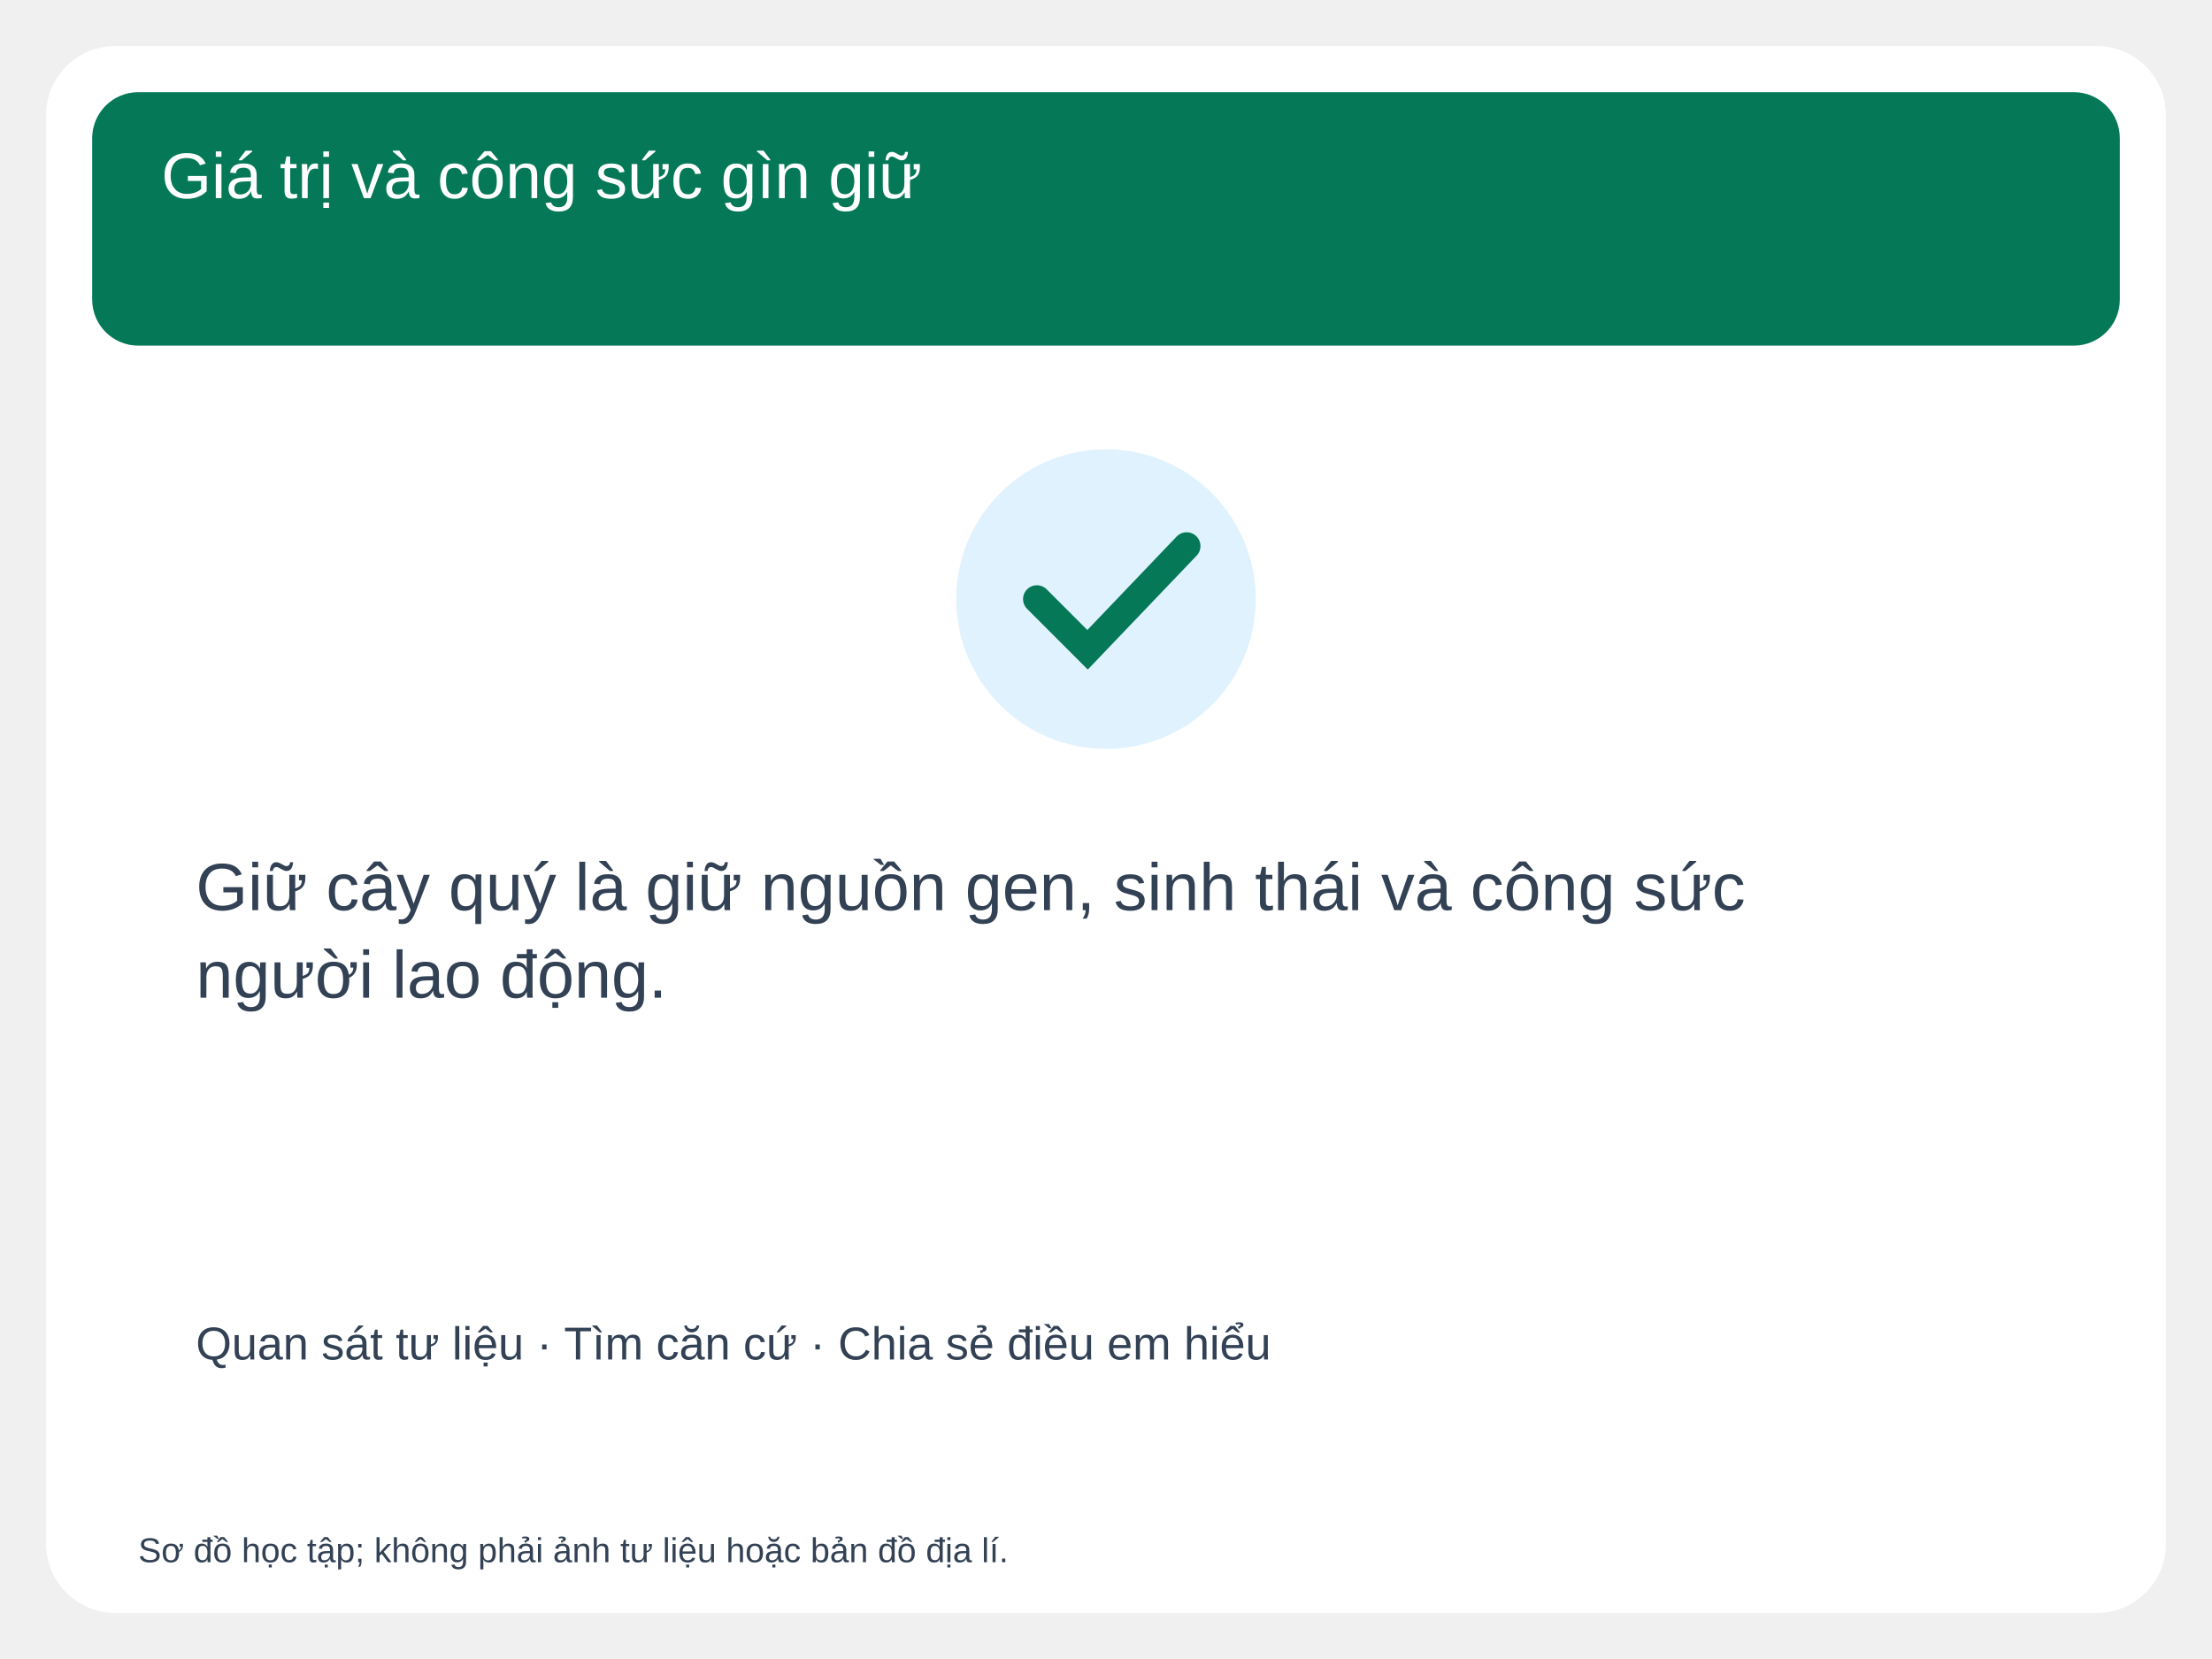
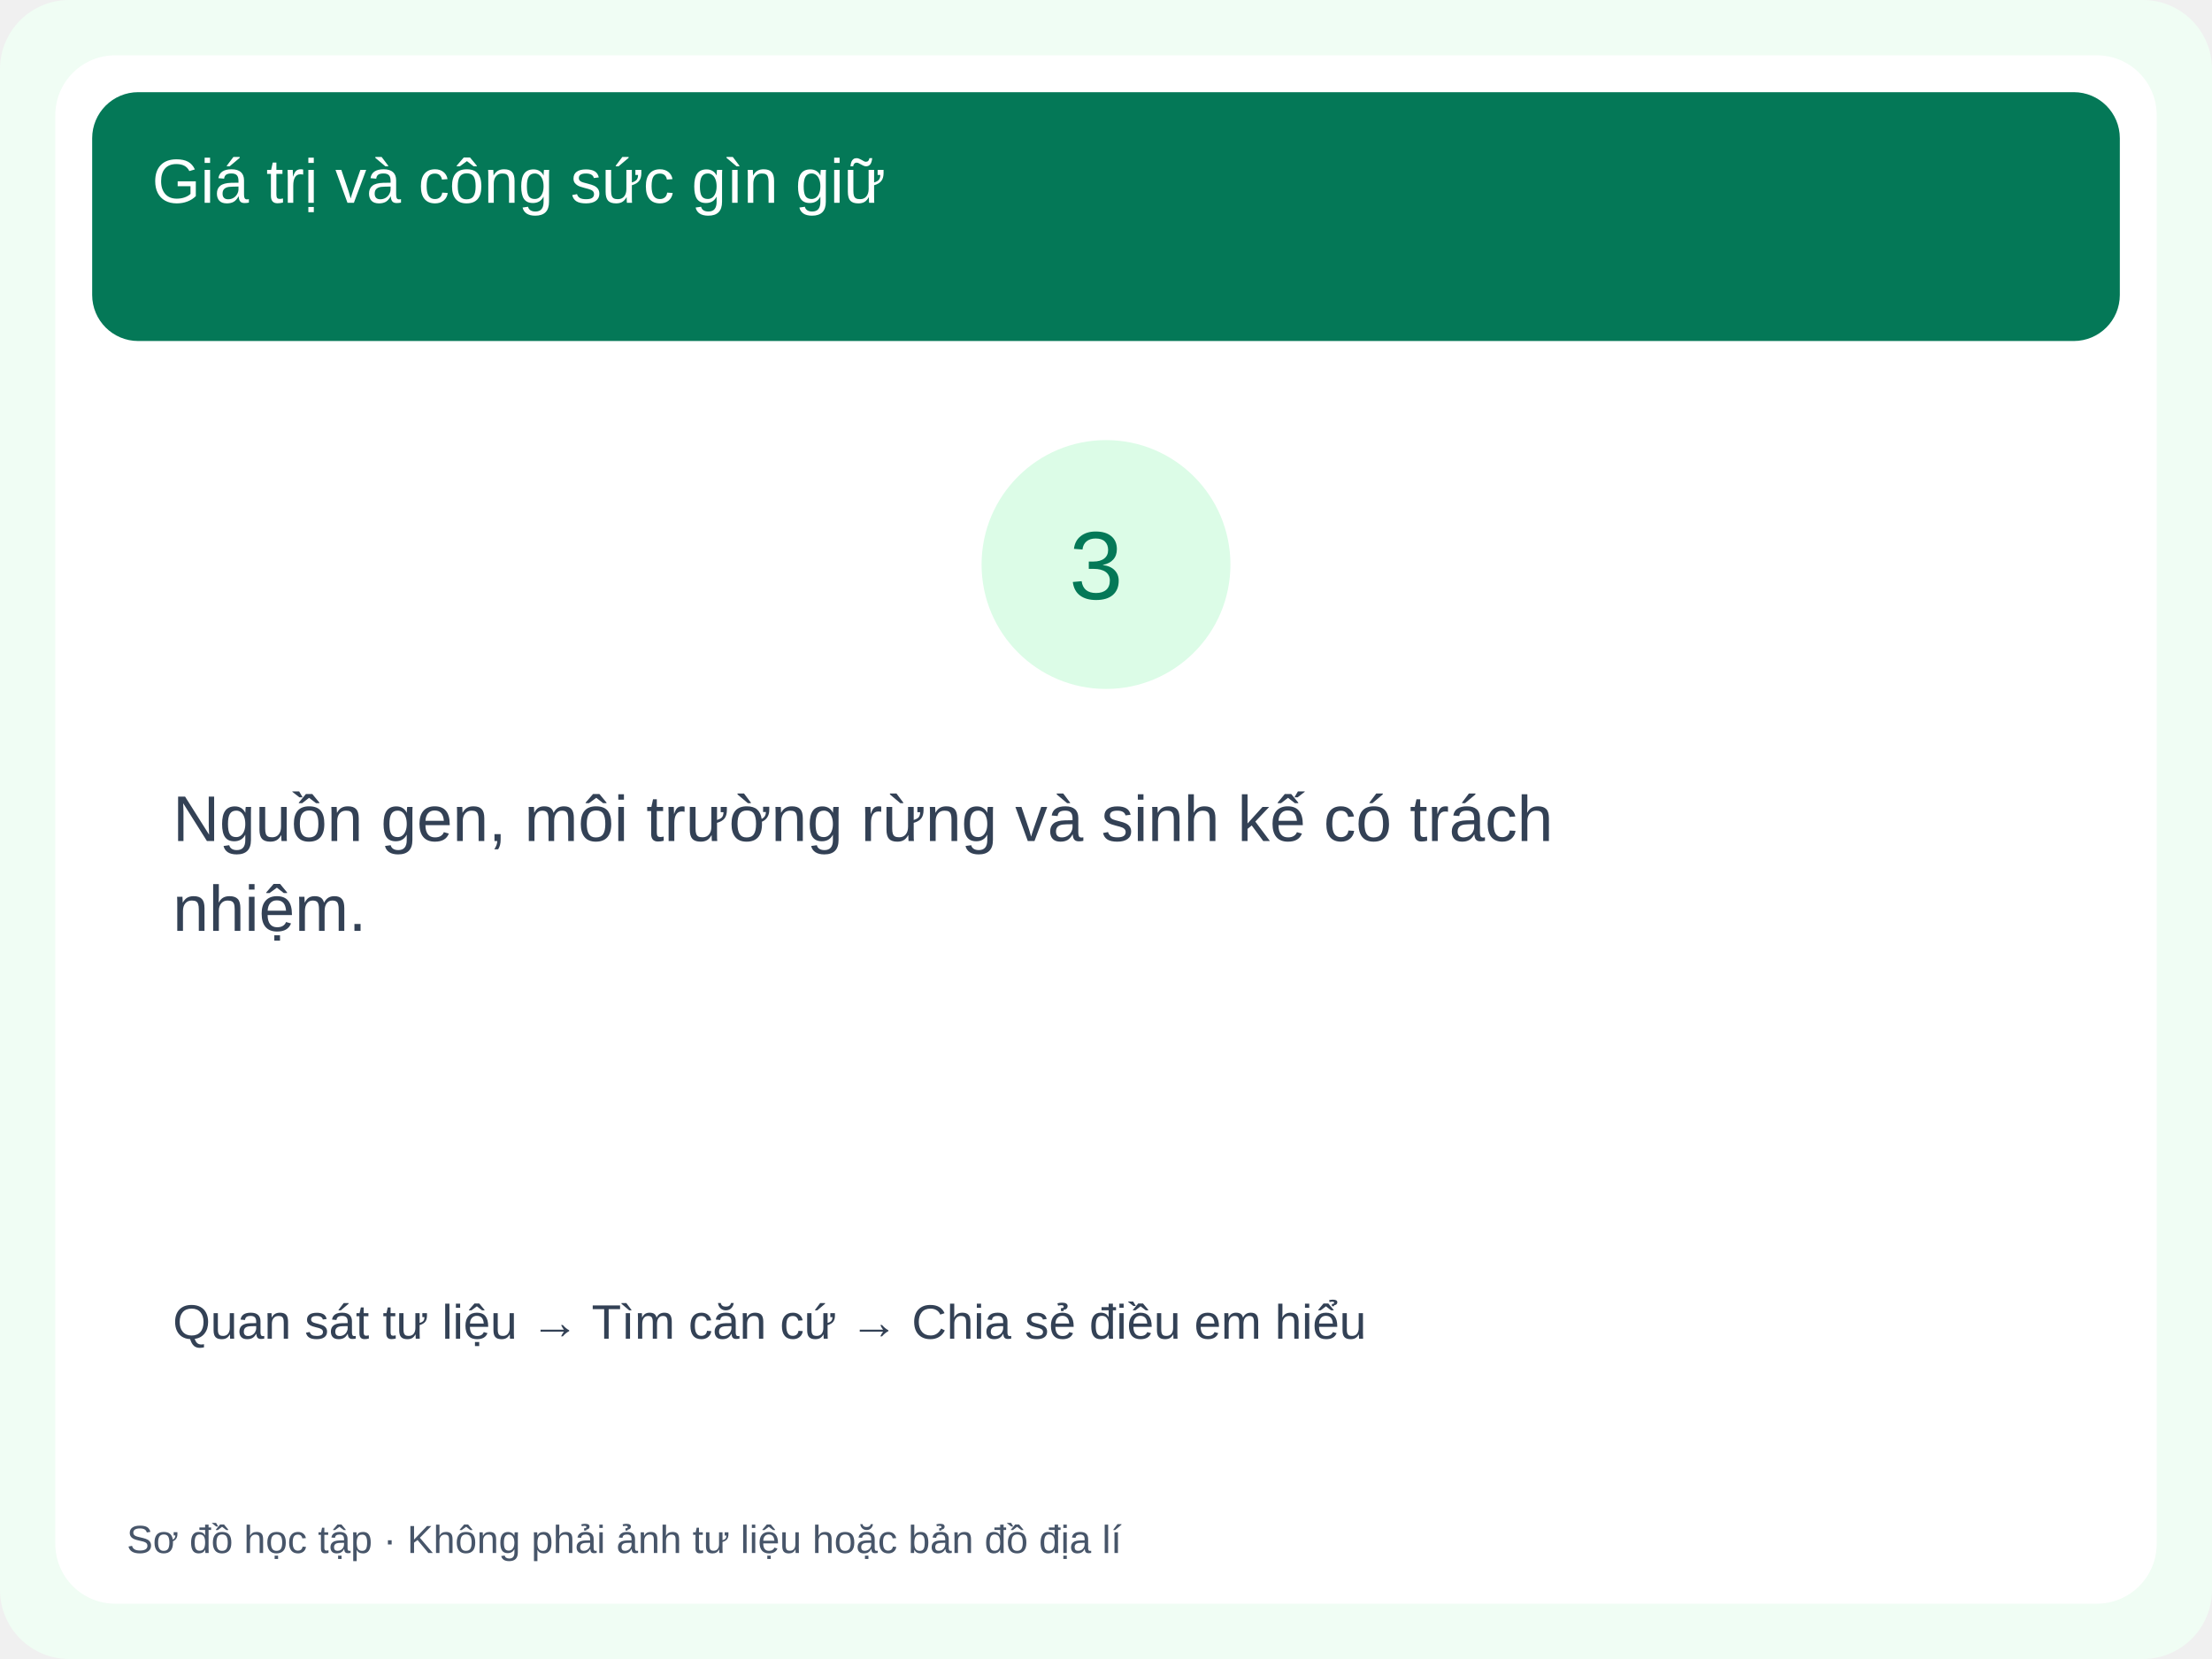
<svg xmlns="http://www.w3.org/2000/svg" viewBox="0 0 960 720">
+   <rect width="960" height="720" rx="30" fill="#f0fdf4" />
  <g font-family="Arial,sans-serif">
-     <rect x="20" y="20" width="920" height="680" rx="30" fill="white" />
-     <rect x="40" y="40" width="880" height="110" rx="20" fill="#047857" />
-     <text x="70" y="86" font-size="28" fill="white">Giá trị và công sức gìn giữ</text>
-     <circle cx="480" cy="260" r="65" fill="#e0f2fe" />
-     <path d="M450 260l22 22 43-45" fill="none" stroke="#047857" stroke-width="12" stroke-linecap="round" />
-     <text x="85" y="395" font-size="29" fill="#334155">Giữ cây quý là giữ nguồn gen, sinh thái và công sức</text>
-     <text x="85" y="433" font-size="29" fill="#334155">người lao động.</text>
-     <text x="85" y="590" font-size="20" fill="#334155">Quan sát tư liệu · Tìm căn cứ · Chia sẻ điều em hiểu</text>
-     <text x="60" y="678" font-size="15" fill="#334155">Sơ đồ học tập; không phải ảnh tư liệu hoặc bản đồ địa lí.</text>
+     <rect x="24" y="24" width="912" height="672" rx="26" fill="white" />
+     <rect x="40" y="40" width="880" height="108" rx="20" fill="#047857" />
+     <text x="66" y="88" font-size="27" fill="white">Giá trị và công sức gìn giữ</text>
+     <circle cx="480" cy="245" r="54" fill="#dcfce7" />
+     <text x="464" y="260" font-size="42" fill="#047857">3</text>
+     <text x="75" y="365" font-size="28" fill="#334155">Nguồn gen, môi trường rừng và sinh kế có trách</text>
+     <text x="75" y="404" font-size="28" fill="#334155">nhiệm.</text>
+     <text x="75" y="581" font-size="21" fill="#334155">Quan sát tư liệu → Tìm căn cứ → Chia sẻ điều em hiểu</text>
+     <text x="55" y="674" font-size="17" fill="#475569">Sơ đồ học tập · Không phải ảnh tư liệu hoặc bản đồ địa lí</text>
  </g>
</svg>
